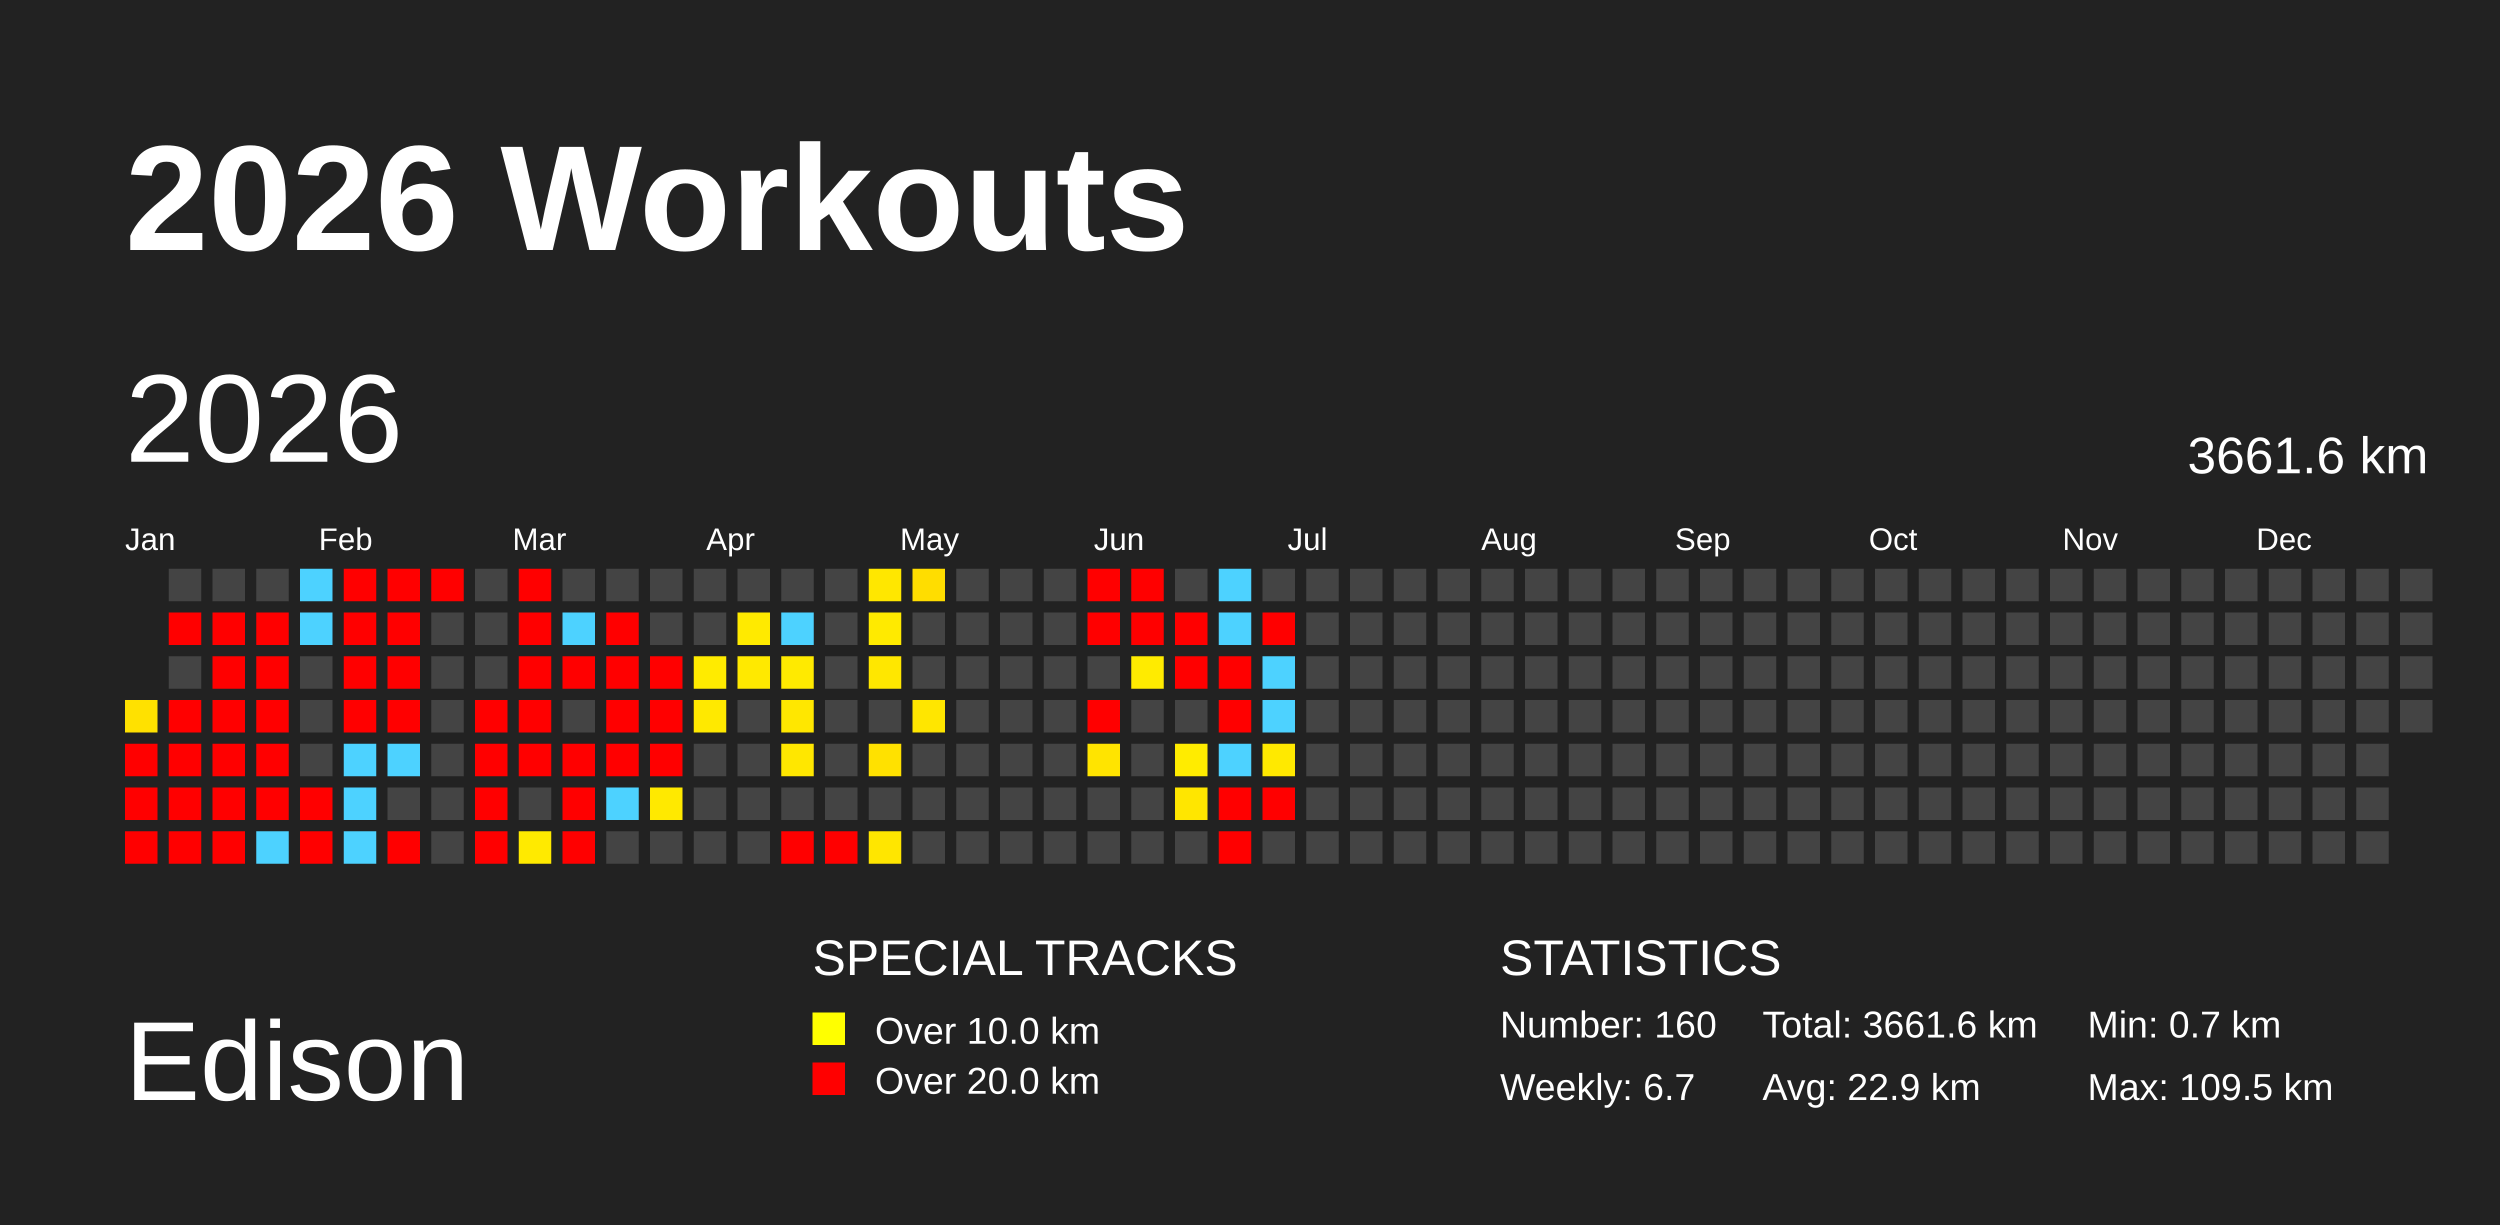
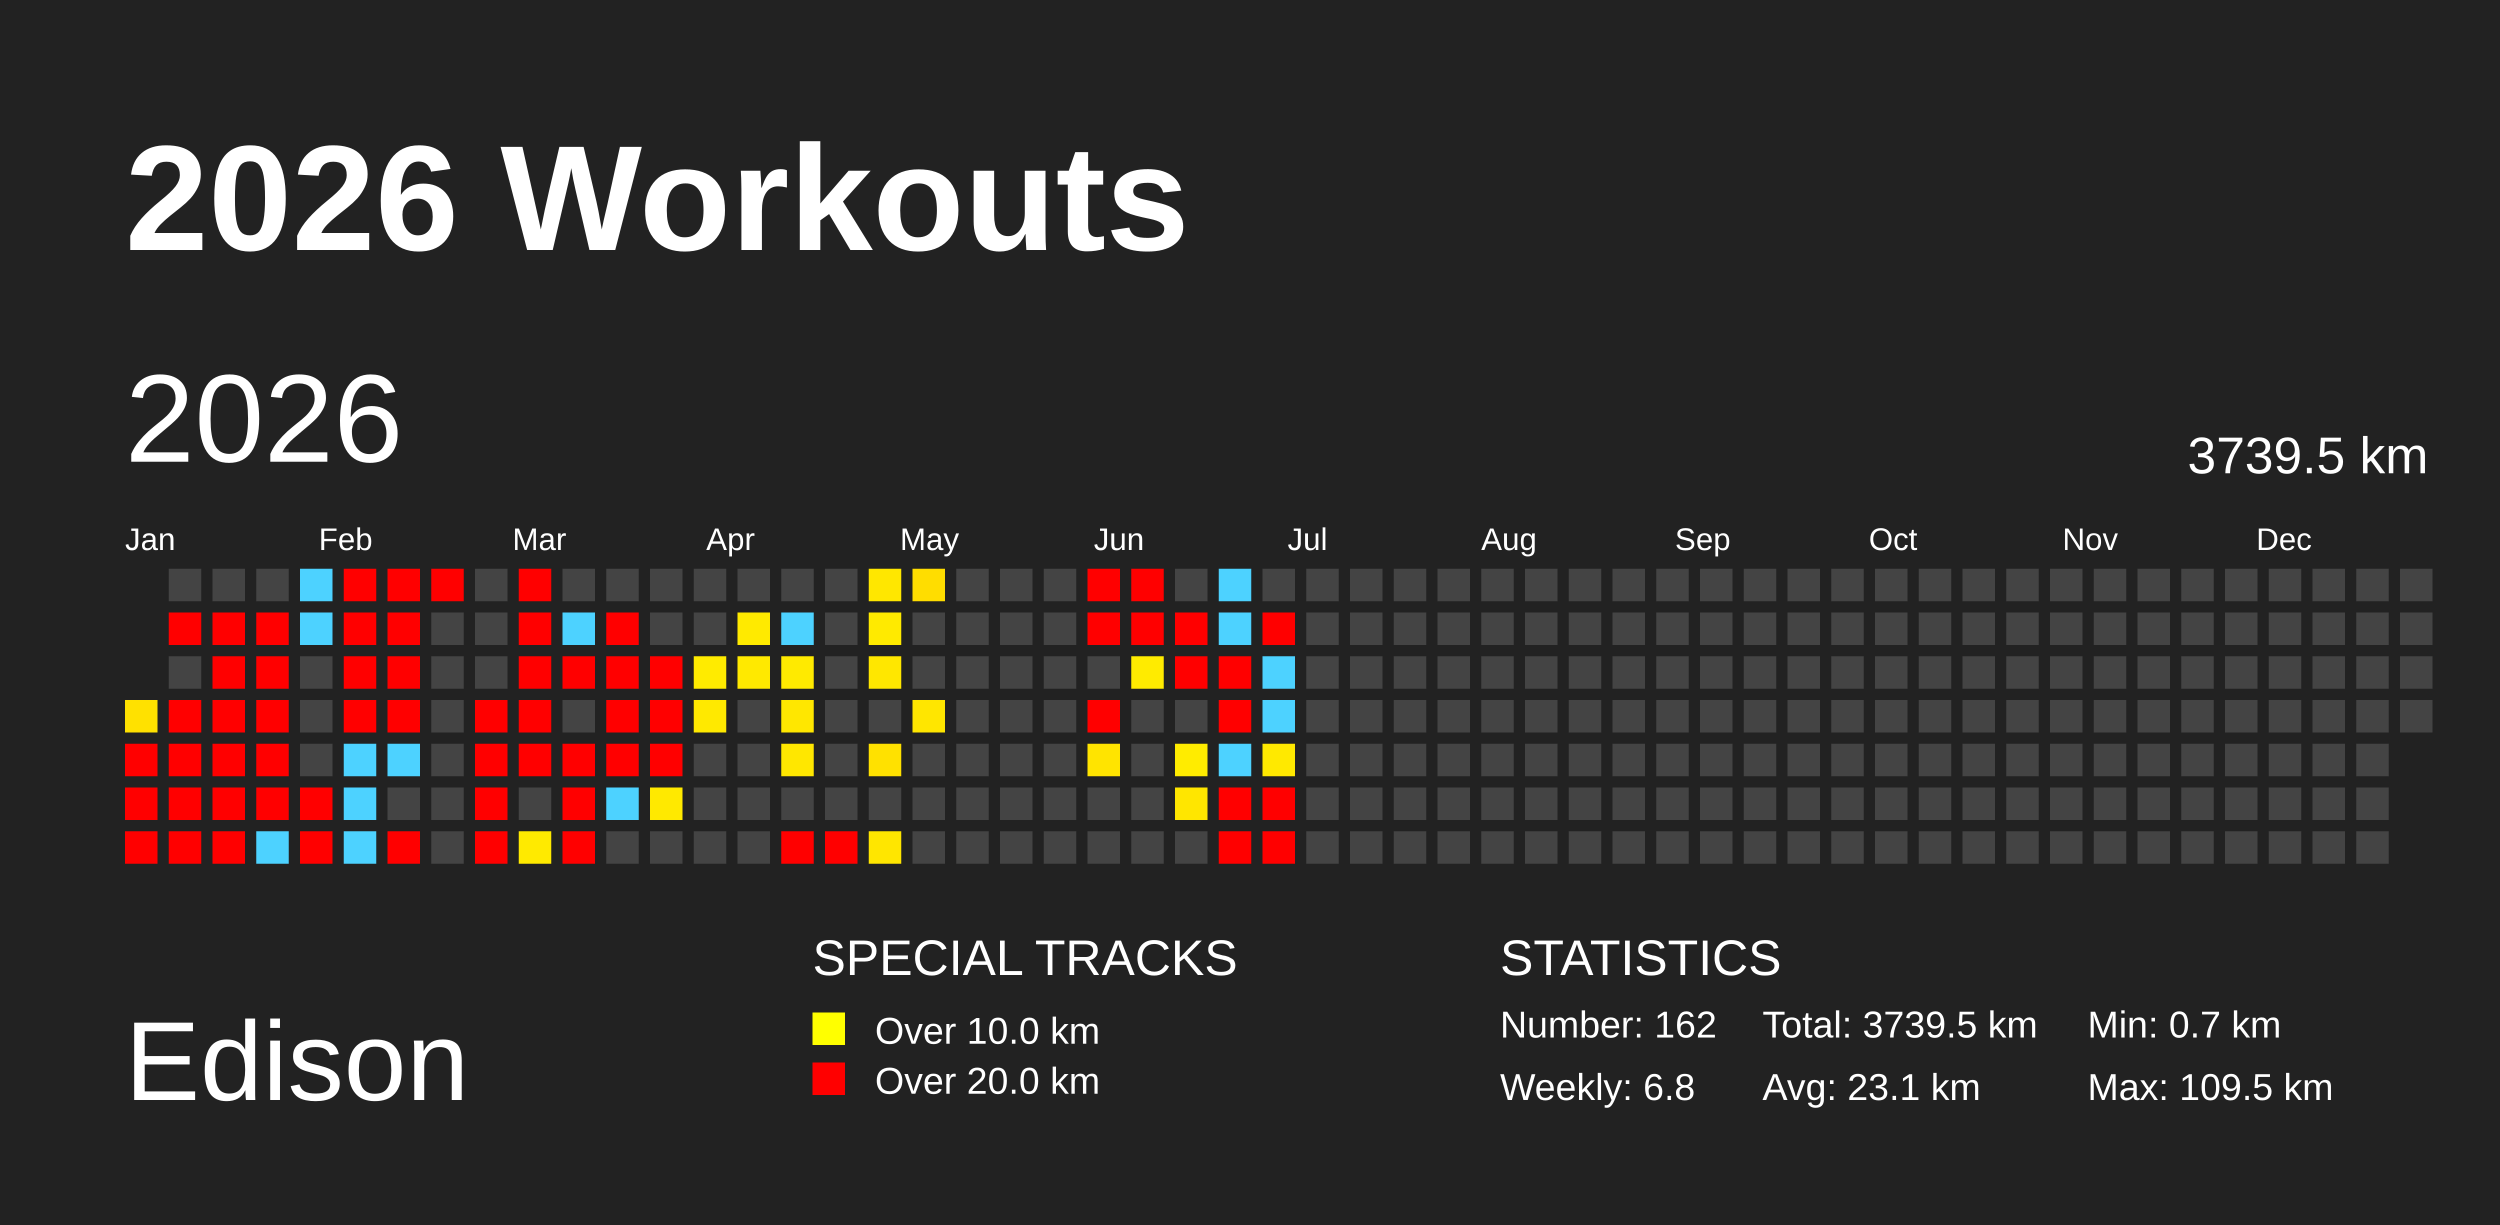
<svg xmlns="http://www.w3.org/2000/svg" baseProfile="full" height="98mm" version="1.1" viewBox="0,0,200,98" width="200mm">
  <defs />
  <rect fill="#222222" height="98" width="200" x="0" y="0" />
  <text fill="#FFFFFF" style="font-size:12px; font-family:Arial; font-weight:bold;" x="10" y="20">2026 Workouts</text>
  <text fill="#FFFFFF" style="font-size:9px; font-family:Arial" x="10" y="88">Edison</text>
  <text fill="#FFFFFF" style="font-size:4px; font-family:Arial" x="65" y="78">SPECIAL TRACKS</text>
  <rect fill="yellow" height="2.6" width="2.6" x="65" y="81" />
  <text fill="#FFFFFF" style="font-size:3px; font-family:Arial" x="70" y="83.5">Over 10.0 km</text>
  <rect fill="red" height="2.6" width="2.6" x="65" y="85" />
  <text fill="#FFFFFF" style="font-size:3px; font-family:Arial" x="70" y="87.5">Over 20.0 km</text>
  <text fill="#FFFFFF" style="font-size:4px; font-family:Arial" x="120" y="78">STATISTICS</text>
-   <text fill="#FFFFFF" style="font-size:3px; font-family:Arial" x="120" y="83">Number: 160</text>
-   <text fill="#FFFFFF" style="font-size:3px; font-family:Arial" x="120" y="88">Weekly: 6.7</text>
-   <text fill="#FFFFFF" style="font-size:3px; font-family:Arial" x="141" y="83">Total: 3661.6 km</text>
-   <text fill="#FFFFFF" style="font-size:3px; font-family:Arial" x="141" y="88">Avg: 22.9 km</text>
+   <text fill="#FFFFFF" style="font-size:3px; font-family:Arial" x="120" y="83">Number: 162</text>
+   <text fill="#FFFFFF" style="font-size:3px; font-family:Arial" x="120" y="88">Weekly: 6.8</text>
+   <text fill="#FFFFFF" style="font-size:3px; font-family:Arial" x="141" y="83">Total: 3739.5 km</text>
+   <text fill="#FFFFFF" style="font-size:3px; font-family:Arial" x="141" y="88">Avg: 23.1 km</text>
  <text fill="#FFFFFF" style="font-size:3px; font-family:Arial" x="167" y="83">Min: 0.7 km</text>
  <text fill="#FFFFFF" style="font-size:3px; font-family:Arial" x="167" y="88">Max: 109.5 km</text>
  <text dominant-baseline="hanging" fill="#FFFFFF" style="font-size:10.0px; font-family:Arial;" x="10" y="30">2026</text>
-   <text dominant-baseline="hanging" fill="#FFFFFF" style="font-size:4.125px; font-family:Arial;" x="175" y="35">3661.6 km</text>
+   <text dominant-baseline="hanging" fill="#FFFFFF" style="font-size:4.125px; font-family:Arial;" x="175" y="35">3739.5 km</text>
  <text fill="#FFFFFF" style="font-size:2.5px; font-family:Arial" x="10.0" y="44">Jan</text>
  <text fill="#FFFFFF" style="font-size:2.5px; font-family:Arial" x="25.5" y="44">Feb</text>
  <text fill="#FFFFFF" style="font-size:2.5px; font-family:Arial" x="41.0" y="44">Mar</text>
  <text fill="#FFFFFF" style="font-size:2.5px; font-family:Arial" x="56.5" y="44">Apr</text>
  <text fill="#FFFFFF" style="font-size:2.5px; font-family:Arial" x="72.0" y="44">May</text>
  <text fill="#FFFFFF" style="font-size:2.5px; font-family:Arial" x="87.5" y="44">Jun</text>
  <text fill="#FFFFFF" style="font-size:2.5px; font-family:Arial" x="103.0" y="44">Jul</text>
  <text fill="#FFFFFF" style="font-size:2.5px; font-family:Arial" x="118.5" y="44">Aug</text>
  <text fill="#FFFFFF" style="font-size:2.5px; font-family:Arial" x="134.0" y="44">Sep</text>
  <text fill="#FFFFFF" style="font-size:2.5px; font-family:Arial" x="149.5" y="44">Oct</text>
  <text fill="#FFFFFF" style="font-size:2.5px; font-family:Arial" x="165.0" y="44">Nov</text>
  <text fill="#FFFFFF" style="font-size:2.5px; font-family:Arial" x="180.5" y="44">Dec</text>
  <rect fill="#ffe100" height="2.6" width="2.6" x="10.0" y="56.0" />
  <rect fill="red" height="2.6" width="2.6" x="10.0" y="59.5" />
  <rect fill="red" height="2.6" width="2.6" x="10.0" y="63.0" />
  <rect fill="red" height="2.6" width="2.6" x="10.0" y="66.5" />
  <rect fill="#444444" height="2.6" width="2.6" x="13.5" y="45.5" />
  <rect fill="red" height="2.6" width="2.6" x="13.5" y="49.0" />
  <rect fill="#444444" height="2.6" width="2.6" x="13.5" y="52.5" />
  <rect fill="red" height="2.6" width="2.6" x="13.5" y="56.0" />
  <rect fill="red" height="2.6" width="2.6" x="13.5" y="59.5" />
  <rect fill="red" height="2.6" width="2.6" x="13.5" y="63.0" />
  <rect fill="red" height="2.6" width="2.6" x="13.5" y="66.5" />
  <rect fill="#444444" height="2.6" width="2.6" x="17.0" y="45.5" />
  <rect fill="red" height="2.6" width="2.6" x="17.0" y="49.0" />
  <rect fill="red" height="2.6" width="2.6" x="17.0" y="52.5" />
  <rect fill="red" height="2.6" width="2.6" x="17.0" y="56.0" />
  <rect fill="red" height="2.6" width="2.6" x="17.0" y="59.5" />
  <rect fill="red" height="2.6" width="2.6" x="17.0" y="63.0" />
  <rect fill="red" height="2.6" width="2.6" x="17.0" y="66.5" />
  <rect fill="#444444" height="2.6" width="2.6" x="20.5" y="45.5" />
  <rect fill="red" height="2.6" width="2.6" x="20.5" y="49.0" />
  <rect fill="red" height="2.6" width="2.6" x="20.5" y="52.5" />
  <rect fill="red" height="2.6" width="2.6" x="20.5" y="56.0" />
  <rect fill="red" height="2.6" width="2.6" x="20.5" y="59.5" />
  <rect fill="red" height="2.6" width="2.6" x="20.5" y="63.0" />
  <rect fill="#4dd2ff" height="2.6" width="2.6" x="20.5" y="66.5" />
  <rect fill="#4dd2ff" height="2.6" width="2.6" x="24.0" y="45.5" />
  <rect fill="#4dd2ff" height="2.6" width="2.6" x="24.0" y="49.0" />
  <rect fill="#444444" height="2.6" width="2.6" x="24.0" y="52.5" />
  <rect fill="#444444" height="2.6" width="2.6" x="24.0" y="56.0" />
  <rect fill="#444444" height="2.6" width="2.6" x="24.0" y="59.5" />
  <rect fill="red" height="2.6" width="2.6" x="24.0" y="63.0" />
  <rect fill="red" height="2.6" width="2.6" x="24.0" y="66.5" />
  <rect fill="red" height="2.6" width="2.6" x="27.5" y="45.5" />
  <rect fill="red" height="2.6" width="2.6" x="27.5" y="49.0" />
  <rect fill="red" height="2.6" width="2.6" x="27.5" y="52.5" />
  <rect fill="red" height="2.6" width="2.6" x="27.5" y="56.0" />
  <rect fill="#4dd2ff" height="2.6" width="2.6" x="27.5" y="59.5" />
  <rect fill="#4dd2ff" height="2.6" width="2.6" x="27.5" y="63.0" />
  <rect fill="#4dd2ff" height="2.6" width="2.6" x="27.5" y="66.5" />
  <rect fill="red" height="2.6" width="2.6" x="31.0" y="45.5" />
  <rect fill="red" height="2.6" width="2.6" x="31.0" y="49.0" />
  <rect fill="red" height="2.6" width="2.6" x="31.0" y="52.5" />
  <rect fill="red" height="2.6" width="2.6" x="31.0" y="56.0" />
  <rect fill="#4dd2ff" height="2.6" width="2.6" x="31.0" y="59.5" />
  <rect fill="#444444" height="2.6" width="2.6" x="31.0" y="63.0" />
  <rect fill="red" height="2.6" width="2.6" x="31.0" y="66.5" />
  <rect fill="red" height="2.6" width="2.6" x="34.5" y="45.5" />
  <rect fill="#444444" height="2.6" width="2.6" x="34.5" y="49.0" />
  <rect fill="#444444" height="2.6" width="2.6" x="34.5" y="52.5" />
  <rect fill="#444444" height="2.6" width="2.6" x="34.5" y="56.0" />
  <rect fill="#444444" height="2.6" width="2.6" x="34.5" y="59.5" />
  <rect fill="#444444" height="2.6" width="2.6" x="34.5" y="63.0" />
  <rect fill="#444444" height="2.6" width="2.6" x="34.5" y="66.5" />
  <rect fill="#444444" height="2.6" width="2.6" x="38.0" y="45.5" />
  <rect fill="#444444" height="2.6" width="2.6" x="38.0" y="49.0" />
  <rect fill="#444444" height="2.6" width="2.6" x="38.0" y="52.5" />
  <rect fill="red" height="2.6" width="2.6" x="38.0" y="56.0" />
  <rect fill="red" height="2.6" width="2.6" x="38.0" y="59.5" />
  <rect fill="red" height="2.6" width="2.6" x="38.0" y="63.0" />
  <rect fill="red" height="2.6" width="2.6" x="38.0" y="66.5" />
  <rect fill="red" height="2.6" width="2.6" x="41.5" y="45.5" />
  <rect fill="red" height="2.6" width="2.6" x="41.5" y="49.0" />
  <rect fill="red" height="2.6" width="2.6" x="41.5" y="52.5" />
  <rect fill="red" height="2.6" width="2.6" x="41.5" y="56.0" />
  <rect fill="red" height="2.6" width="2.6" x="41.5" y="59.5" />
  <rect fill="#444444" height="2.6" width="2.6" x="41.5" y="63.0" />
  <rect fill="#ffea00" height="2.6" width="2.6" x="41.5" y="66.5" />
  <rect fill="#444444" height="2.6" width="2.6" x="45.0" y="45.5" />
  <rect fill="#4dd2ff" height="2.6" width="2.6" x="45.0" y="49.0" />
  <rect fill="red" height="2.6" width="2.6" x="45.0" y="52.5" />
  <rect fill="#444444" height="2.6" width="2.6" x="45.0" y="56.0" />
  <rect fill="red" height="2.6" width="2.6" x="45.0" y="59.5" />
  <rect fill="red" height="2.6" width="2.6" x="45.0" y="63.0" />
  <rect fill="red" height="2.6" width="2.6" x="45.0" y="66.5" />
  <rect fill="#444444" height="2.6" width="2.6" x="48.5" y="45.5" />
  <rect fill="red" height="2.6" width="2.6" x="48.5" y="49.0" />
  <rect fill="red" height="2.6" width="2.6" x="48.5" y="52.5" />
  <rect fill="red" height="2.6" width="2.6" x="48.5" y="56.0" />
  <rect fill="red" height="2.6" width="2.6" x="48.5" y="59.5" />
  <rect fill="#4dd2ff" height="2.6" width="2.6" x="48.5" y="63.0" />
  <rect fill="#444444" height="2.6" width="2.6" x="48.5" y="66.5" />
  <rect fill="#444444" height="2.6" width="2.6" x="52.0" y="45.5" />
  <rect fill="#444444" height="2.6" width="2.6" x="52.0" y="49.0" />
  <rect fill="red" height="2.6" width="2.6" x="52.0" y="52.5" />
  <rect fill="red" height="2.6" width="2.6" x="52.0" y="56.0" />
  <rect fill="red" height="2.6" width="2.6" x="52.0" y="59.5" />
  <rect fill="#ffe900" height="2.6" width="2.6" x="52.0" y="63.0" />
  <rect fill="#444444" height="2.6" width="2.6" x="52.0" y="66.5" />
  <rect fill="#444444" height="2.6" width="2.6" x="55.5" y="45.5" />
  <rect fill="#444444" height="2.6" width="2.6" x="55.5" y="49.0" />
  <rect fill="#ffeb00" height="2.6" width="2.6" x="55.5" y="52.5" />
  <rect fill="#ffe900" height="2.6" width="2.6" x="55.5" y="56.0" />
  <rect fill="#444444" height="2.6" width="2.6" x="55.5" y="59.5" />
  <rect fill="#444444" height="2.6" width="2.6" x="55.5" y="63.0" />
  <rect fill="#444444" height="2.6" width="2.6" x="55.5" y="66.5" />
  <rect fill="#444444" height="2.6" width="2.6" x="59.0" y="45.5" />
  <rect fill="#ffea00" height="2.6" width="2.6" x="59.0" y="49.0" />
  <rect fill="#ffe900" height="2.6" width="2.6" x="59.0" y="52.5" />
  <rect fill="#444444" height="2.6" width="2.6" x="59.0" y="56.0" />
  <rect fill="#444444" height="2.6" width="2.6" x="59.0" y="59.5" />
  <rect fill="#444444" height="2.6" width="2.6" x="59.0" y="63.0" />
  <rect fill="#444444" height="2.6" width="2.6" x="59.0" y="66.5" />
  <rect fill="#444444" height="2.6" width="2.6" x="62.5" y="45.5" />
  <rect fill="#4dd2ff" height="2.6" width="2.6" x="62.5" y="49.0" />
  <rect fill="#ffea00" height="2.6" width="2.6" x="62.5" y="52.5" />
  <rect fill="#ffe700" height="2.6" width="2.6" x="62.5" y="56.0" />
  <rect fill="#ffe700" height="2.6" width="2.6" x="62.5" y="59.5" />
  <rect fill="#444444" height="2.6" width="2.6" x="62.5" y="63.0" />
  <rect fill="red" height="2.6" width="2.6" x="62.5" y="66.5" />
  <rect fill="#444444" height="2.6" width="2.6" x="66.0" y="45.5" />
  <rect fill="#444444" height="2.6" width="2.6" x="66.0" y="49.0" />
  <rect fill="#444444" height="2.6" width="2.6" x="66.0" y="52.5" />
  <rect fill="#444444" height="2.6" width="2.6" x="66.0" y="56.0" />
  <rect fill="#444444" height="2.6" width="2.6" x="66.0" y="59.5" />
  <rect fill="#444444" height="2.6" width="2.6" x="66.0" y="63.0" />
  <rect fill="red" height="2.6" width="2.6" x="66.0" y="66.5" />
  <rect fill="#ffe700" height="2.6" width="2.6" x="69.5" y="45.5" />
  <rect fill="#ffea00" height="2.6" width="2.6" x="69.5" y="49.0" />
  <rect fill="#ffe700" height="2.6" width="2.6" x="69.5" y="52.5" />
  <rect fill="#444444" height="2.6" width="2.6" x="69.5" y="56.0" />
  <rect fill="#ffe100" height="2.6" width="2.6" x="69.5" y="59.5" />
  <rect fill="#444444" height="2.6" width="2.6" x="69.5" y="63.0" />
  <rect fill="#ffe600" height="2.6" width="2.6" x="69.5" y="66.5" />
  <rect fill="#ffdd00" height="2.6" width="2.6" x="73.0" y="45.5" />
  <rect fill="#444444" height="2.6" width="2.6" x="73.0" y="49.0" />
  <rect fill="#444444" height="2.6" width="2.6" x="73.0" y="52.5" />
  <rect fill="#ffe600" height="2.6" width="2.6" x="73.0" y="56.0" />
  <rect fill="#444444" height="2.6" width="2.6" x="73.0" y="59.5" />
  <rect fill="#444444" height="2.6" width="2.6" x="73.0" y="63.0" />
  <rect fill="#444444" height="2.6" width="2.6" x="73.0" y="66.5" />
  <rect fill="#444444" height="2.6" width="2.6" x="76.5" y="45.5" />
  <rect fill="#444444" height="2.6" width="2.6" x="76.5" y="49.0" />
  <rect fill="#444444" height="2.6" width="2.6" x="76.5" y="52.5" />
  <rect fill="#444444" height="2.6" width="2.6" x="76.5" y="56.0" />
  <rect fill="#444444" height="2.6" width="2.6" x="76.5" y="59.5" />
  <rect fill="#444444" height="2.6" width="2.6" x="76.5" y="63.0" />
  <rect fill="#444444" height="2.6" width="2.6" x="76.5" y="66.5" />
  <rect fill="#444444" height="2.6" width="2.6" x="80.0" y="45.5" />
  <rect fill="#444444" height="2.6" width="2.6" x="80.0" y="49.0" />
  <rect fill="#444444" height="2.6" width="2.6" x="80.0" y="52.5" />
  <rect fill="#444444" height="2.6" width="2.6" x="80.0" y="56.0" />
  <rect fill="#444444" height="2.6" width="2.6" x="80.0" y="59.5" />
  <rect fill="#444444" height="2.6" width="2.6" x="80.0" y="63.0" />
  <rect fill="#444444" height="2.6" width="2.6" x="80.0" y="66.5" />
  <rect fill="#444444" height="2.6" width="2.6" x="83.5" y="45.5" />
  <rect fill="#444444" height="2.6" width="2.6" x="83.5" y="49.0" />
  <rect fill="#444444" height="2.6" width="2.6" x="83.5" y="52.5" />
  <rect fill="#444444" height="2.6" width="2.6" x="83.5" y="56.0" />
  <rect fill="#444444" height="2.6" width="2.6" x="83.5" y="59.5" />
  <rect fill="#444444" height="2.6" width="2.6" x="83.5" y="63.0" />
  <rect fill="#444444" height="2.6" width="2.6" x="83.5" y="66.5" />
  <rect fill="red" height="2.6" width="2.6" x="87.0" y="45.5" />
  <rect fill="red" height="2.6" width="2.6" x="87.0" y="49.0" />
  <rect fill="#444444" height="2.6" width="2.6" x="87.0" y="52.5" />
  <rect fill="red" height="2.6" width="2.6" x="87.0" y="56.0" />
  <rect fill="#ffe400" height="2.6" width="2.6" x="87.0" y="59.5" />
  <rect fill="#444444" height="2.6" width="2.6" x="87.0" y="63.0" />
  <rect fill="#444444" height="2.6" width="2.6" x="87.0" y="66.5" />
  <rect fill="red" height="2.6" width="2.6" x="90.5" y="45.5" />
  <rect fill="red" height="2.6" width="2.6" x="90.5" y="49.0" />
  <rect fill="#ffeb00" height="2.6" width="2.6" x="90.5" y="52.5" />
  <rect fill="#444444" height="2.6" width="2.6" x="90.5" y="56.0" />
  <rect fill="#444444" height="2.6" width="2.6" x="90.5" y="59.5" />
  <rect fill="#444444" height="2.6" width="2.6" x="90.5" y="63.0" />
  <rect fill="#444444" height="2.6" width="2.6" x="90.5" y="66.5" />
  <rect fill="#444444" height="2.6" width="2.6" x="94.0" y="45.5" />
  <rect fill="red" height="2.6" width="2.6" x="94.0" y="49.0" />
  <rect fill="red" height="2.6" width="2.6" x="94.0" y="52.5" />
  <rect fill="#444444" height="2.6" width="2.6" x="94.0" y="56.0" />
  <rect fill="#ffec00" height="2.6" width="2.6" x="94.0" y="59.5" />
  <rect fill="#ffe600" height="2.6" width="2.6" x="94.0" y="63.0" />
  <rect fill="#444444" height="2.6" width="2.6" x="94.0" y="66.5" />
  <rect fill="#4dd2ff" height="2.6" width="2.6" x="97.5" y="45.5" />
  <rect fill="#4dd2ff" height="2.6" width="2.6" x="97.5" y="49.0" />
  <rect fill="red" height="2.6" width="2.6" x="97.5" y="52.5" />
  <rect fill="red" height="2.6" width="2.6" x="97.5" y="56.0" />
  <rect fill="#4dd2ff" height="2.6" width="2.6" x="97.5" y="59.5" />
  <rect fill="red" height="2.6" width="2.6" x="97.5" y="63.0" />
  <rect fill="red" height="2.6" width="2.6" x="97.5" y="66.5" />
  <rect fill="#444444" height="2.6" width="2.6" x="101.0" y="45.5" />
  <rect fill="red" height="2.6" width="2.6" x="101.0" y="49.0" />
  <rect fill="#4dd2ff" height="2.6" width="2.6" x="101.0" y="52.5" />
  <rect fill="#4dd2ff" height="2.6" width="2.6" x="101.0" y="56.0" />
  <rect fill="#ffe900" height="2.6" width="2.6" x="101.0" y="59.5" />
  <rect fill="red" height="2.6" width="2.6" x="101.0" y="63.0" />
-   <rect fill="#444444" height="2.6" width="2.6" x="101.0" y="66.5" />
+   <rect fill="red" height="2.6" width="2.6" x="101.0" y="66.5" />
  <rect fill="#444444" height="2.6" width="2.6" x="104.5" y="45.5" />
  <rect fill="#444444" height="2.6" width="2.6" x="104.5" y="49.0" />
  <rect fill="#444444" height="2.6" width="2.6" x="104.5" y="52.5" />
  <rect fill="#444444" height="2.6" width="2.6" x="104.5" y="56.0" />
  <rect fill="#444444" height="2.6" width="2.6" x="104.5" y="59.5" />
  <rect fill="#444444" height="2.6" width="2.6" x="104.5" y="63.0" />
  <rect fill="#444444" height="2.6" width="2.6" x="104.5" y="66.5" />
  <rect fill="#444444" height="2.6" width="2.6" x="108.0" y="45.5" />
  <rect fill="#444444" height="2.6" width="2.6" x="108.0" y="49.0" />
  <rect fill="#444444" height="2.6" width="2.6" x="108.0" y="52.5" />
  <rect fill="#444444" height="2.6" width="2.6" x="108.0" y="56.0" />
  <rect fill="#444444" height="2.6" width="2.6" x="108.0" y="59.5" />
  <rect fill="#444444" height="2.6" width="2.6" x="108.0" y="63.0" />
  <rect fill="#444444" height="2.6" width="2.6" x="108.0" y="66.5" />
  <rect fill="#444444" height="2.6" width="2.6" x="111.5" y="45.5" />
  <rect fill="#444444" height="2.6" width="2.6" x="111.5" y="49.0" />
  <rect fill="#444444" height="2.6" width="2.6" x="111.5" y="52.5" />
  <rect fill="#444444" height="2.6" width="2.6" x="111.5" y="56.0" />
  <rect fill="#444444" height="2.6" width="2.6" x="111.5" y="59.5" />
  <rect fill="#444444" height="2.6" width="2.6" x="111.5" y="63.0" />
  <rect fill="#444444" height="2.6" width="2.6" x="111.5" y="66.5" />
  <rect fill="#444444" height="2.6" width="2.6" x="115.0" y="45.5" />
  <rect fill="#444444" height="2.6" width="2.6" x="115.0" y="49.0" />
  <rect fill="#444444" height="2.6" width="2.6" x="115.0" y="52.5" />
  <rect fill="#444444" height="2.6" width="2.6" x="115.0" y="56.0" />
  <rect fill="#444444" height="2.6" width="2.6" x="115.0" y="59.5" />
  <rect fill="#444444" height="2.6" width="2.6" x="115.0" y="63.0" />
  <rect fill="#444444" height="2.6" width="2.6" x="115.0" y="66.5" />
  <rect fill="#444444" height="2.6" width="2.6" x="118.5" y="45.5" />
  <rect fill="#444444" height="2.6" width="2.6" x="118.5" y="49.0" />
  <rect fill="#444444" height="2.6" width="2.6" x="118.5" y="52.5" />
  <rect fill="#444444" height="2.6" width="2.6" x="118.5" y="56.0" />
  <rect fill="#444444" height="2.6" width="2.6" x="118.5" y="59.5" />
  <rect fill="#444444" height="2.6" width="2.6" x="118.5" y="63.0" />
  <rect fill="#444444" height="2.6" width="2.6" x="118.5" y="66.5" />
  <rect fill="#444444" height="2.6" width="2.6" x="122.0" y="45.5" />
  <rect fill="#444444" height="2.6" width="2.6" x="122.0" y="49.0" />
  <rect fill="#444444" height="2.6" width="2.6" x="122.0" y="52.5" />
  <rect fill="#444444" height="2.6" width="2.6" x="122.0" y="56.0" />
  <rect fill="#444444" height="2.6" width="2.6" x="122.0" y="59.5" />
  <rect fill="#444444" height="2.6" width="2.6" x="122.0" y="63.0" />
  <rect fill="#444444" height="2.6" width="2.6" x="122.0" y="66.5" />
  <rect fill="#444444" height="2.6" width="2.6" x="125.5" y="45.5" />
  <rect fill="#444444" height="2.6" width="2.6" x="125.5" y="49.0" />
  <rect fill="#444444" height="2.6" width="2.6" x="125.5" y="52.5" />
  <rect fill="#444444" height="2.6" width="2.6" x="125.5" y="56.0" />
  <rect fill="#444444" height="2.6" width="2.6" x="125.5" y="59.5" />
  <rect fill="#444444" height="2.6" width="2.6" x="125.5" y="63.0" />
  <rect fill="#444444" height="2.6" width="2.6" x="125.5" y="66.5" />
  <rect fill="#444444" height="2.6" width="2.6" x="129.0" y="45.5" />
  <rect fill="#444444" height="2.6" width="2.6" x="129.0" y="49.0" />
  <rect fill="#444444" height="2.6" width="2.6" x="129.0" y="52.5" />
  <rect fill="#444444" height="2.6" width="2.6" x="129.0" y="56.0" />
  <rect fill="#444444" height="2.6" width="2.6" x="129.0" y="59.5" />
  <rect fill="#444444" height="2.6" width="2.6" x="129.0" y="63.0" />
  <rect fill="#444444" height="2.6" width="2.6" x="129.0" y="66.5" />
  <rect fill="#444444" height="2.6" width="2.6" x="132.5" y="45.5" />
  <rect fill="#444444" height="2.6" width="2.6" x="132.5" y="49.0" />
  <rect fill="#444444" height="2.6" width="2.6" x="132.5" y="52.5" />
  <rect fill="#444444" height="2.6" width="2.6" x="132.5" y="56.0" />
  <rect fill="#444444" height="2.6" width="2.6" x="132.5" y="59.5" />
  <rect fill="#444444" height="2.6" width="2.6" x="132.5" y="63.0" />
  <rect fill="#444444" height="2.6" width="2.6" x="132.5" y="66.5" />
  <rect fill="#444444" height="2.6" width="2.6" x="136.0" y="45.5" />
  <rect fill="#444444" height="2.6" width="2.6" x="136.0" y="49.0" />
  <rect fill="#444444" height="2.6" width="2.6" x="136.0" y="52.5" />
  <rect fill="#444444" height="2.6" width="2.6" x="136.0" y="56.0" />
  <rect fill="#444444" height="2.6" width="2.6" x="136.0" y="59.5" />
  <rect fill="#444444" height="2.6" width="2.6" x="136.0" y="63.0" />
  <rect fill="#444444" height="2.6" width="2.6" x="136.0" y="66.5" />
  <rect fill="#444444" height="2.6" width="2.6" x="139.5" y="45.5" />
  <rect fill="#444444" height="2.6" width="2.6" x="139.5" y="49.0" />
  <rect fill="#444444" height="2.6" width="2.6" x="139.5" y="52.5" />
  <rect fill="#444444" height="2.6" width="2.6" x="139.5" y="56.0" />
  <rect fill="#444444" height="2.6" width="2.6" x="139.5" y="59.5" />
  <rect fill="#444444" height="2.6" width="2.6" x="139.5" y="63.0" />
  <rect fill="#444444" height="2.6" width="2.6" x="139.5" y="66.5" />
  <rect fill="#444444" height="2.6" width="2.6" x="143.0" y="45.5" />
  <rect fill="#444444" height="2.6" width="2.6" x="143.0" y="49.0" />
  <rect fill="#444444" height="2.6" width="2.6" x="143.0" y="52.5" />
  <rect fill="#444444" height="2.6" width="2.6" x="143.0" y="56.0" />
  <rect fill="#444444" height="2.6" width="2.6" x="143.0" y="59.5" />
  <rect fill="#444444" height="2.6" width="2.6" x="143.0" y="63.0" />
  <rect fill="#444444" height="2.6" width="2.6" x="143.0" y="66.5" />
  <rect fill="#444444" height="2.6" width="2.6" x="146.5" y="45.5" />
  <rect fill="#444444" height="2.6" width="2.6" x="146.5" y="49.0" />
  <rect fill="#444444" height="2.6" width="2.6" x="146.5" y="52.5" />
  <rect fill="#444444" height="2.6" width="2.6" x="146.5" y="56.0" />
  <rect fill="#444444" height="2.6" width="2.6" x="146.5" y="59.5" />
  <rect fill="#444444" height="2.6" width="2.6" x="146.5" y="63.0" />
  <rect fill="#444444" height="2.6" width="2.6" x="146.5" y="66.5" />
  <rect fill="#444444" height="2.6" width="2.6" x="150.0" y="45.5" />
  <rect fill="#444444" height="2.6" width="2.6" x="150.0" y="49.0" />
  <rect fill="#444444" height="2.6" width="2.6" x="150.0" y="52.5" />
  <rect fill="#444444" height="2.6" width="2.6" x="150.0" y="56.0" />
  <rect fill="#444444" height="2.6" width="2.6" x="150.0" y="59.5" />
  <rect fill="#444444" height="2.6" width="2.6" x="150.0" y="63.0" />
  <rect fill="#444444" height="2.6" width="2.6" x="150.0" y="66.5" />
  <rect fill="#444444" height="2.6" width="2.6" x="153.5" y="45.5" />
  <rect fill="#444444" height="2.6" width="2.6" x="153.5" y="49.0" />
  <rect fill="#444444" height="2.6" width="2.6" x="153.5" y="52.5" />
  <rect fill="#444444" height="2.6" width="2.6" x="153.5" y="56.0" />
  <rect fill="#444444" height="2.6" width="2.6" x="153.5" y="59.5" />
  <rect fill="#444444" height="2.6" width="2.6" x="153.5" y="63.0" />
  <rect fill="#444444" height="2.6" width="2.6" x="153.5" y="66.5" />
  <rect fill="#444444" height="2.6" width="2.6" x="157.0" y="45.5" />
  <rect fill="#444444" height="2.6" width="2.6" x="157.0" y="49.0" />
  <rect fill="#444444" height="2.6" width="2.6" x="157.0" y="52.5" />
  <rect fill="#444444" height="2.6" width="2.6" x="157.0" y="56.0" />
  <rect fill="#444444" height="2.6" width="2.6" x="157.0" y="59.5" />
  <rect fill="#444444" height="2.6" width="2.6" x="157.0" y="63.0" />
  <rect fill="#444444" height="2.6" width="2.6" x="157.0" y="66.5" />
  <rect fill="#444444" height="2.6" width="2.6" x="160.5" y="45.5" />
  <rect fill="#444444" height="2.6" width="2.6" x="160.5" y="49.0" />
  <rect fill="#444444" height="2.6" width="2.6" x="160.5" y="52.5" />
  <rect fill="#444444" height="2.6" width="2.6" x="160.5" y="56.0" />
  <rect fill="#444444" height="2.6" width="2.6" x="160.5" y="59.5" />
  <rect fill="#444444" height="2.6" width="2.6" x="160.5" y="63.0" />
  <rect fill="#444444" height="2.6" width="2.6" x="160.5" y="66.5" />
  <rect fill="#444444" height="2.6" width="2.6" x="164.0" y="45.5" />
  <rect fill="#444444" height="2.6" width="2.6" x="164.0" y="49.0" />
  <rect fill="#444444" height="2.6" width="2.6" x="164.0" y="52.5" />
  <rect fill="#444444" height="2.6" width="2.6" x="164.0" y="56.0" />
  <rect fill="#444444" height="2.6" width="2.6" x="164.0" y="59.5" />
  <rect fill="#444444" height="2.6" width="2.6" x="164.0" y="63.0" />
  <rect fill="#444444" height="2.6" width="2.6" x="164.0" y="66.5" />
  <rect fill="#444444" height="2.6" width="2.6" x="167.5" y="45.5" />
  <rect fill="#444444" height="2.6" width="2.6" x="167.5" y="49.0" />
  <rect fill="#444444" height="2.6" width="2.6" x="167.5" y="52.5" />
  <rect fill="#444444" height="2.6" width="2.6" x="167.5" y="56.0" />
  <rect fill="#444444" height="2.6" width="2.6" x="167.5" y="59.5" />
  <rect fill="#444444" height="2.6" width="2.6" x="167.5" y="63.0" />
  <rect fill="#444444" height="2.6" width="2.6" x="167.5" y="66.5" />
  <rect fill="#444444" height="2.6" width="2.6" x="171.0" y="45.5" />
  <rect fill="#444444" height="2.6" width="2.6" x="171.0" y="49.0" />
  <rect fill="#444444" height="2.6" width="2.6" x="171.0" y="52.5" />
  <rect fill="#444444" height="2.6" width="2.6" x="171.0" y="56.0" />
  <rect fill="#444444" height="2.6" width="2.6" x="171.0" y="59.5" />
  <rect fill="#444444" height="2.6" width="2.6" x="171.0" y="63.0" />
  <rect fill="#444444" height="2.6" width="2.6" x="171.0" y="66.5" />
  <rect fill="#444444" height="2.6" width="2.6" x="174.5" y="45.5" />
  <rect fill="#444444" height="2.6" width="2.6" x="174.5" y="49.0" />
  <rect fill="#444444" height="2.6" width="2.6" x="174.5" y="52.5" />
  <rect fill="#444444" height="2.6" width="2.6" x="174.5" y="56.0" />
  <rect fill="#444444" height="2.6" width="2.6" x="174.5" y="59.5" />
  <rect fill="#444444" height="2.6" width="2.6" x="174.5" y="63.0" />
  <rect fill="#444444" height="2.6" width="2.6" x="174.5" y="66.5" />
  <rect fill="#444444" height="2.6" width="2.6" x="178.0" y="45.5" />
  <rect fill="#444444" height="2.6" width="2.6" x="178.0" y="49.0" />
  <rect fill="#444444" height="2.6" width="2.6" x="178.0" y="52.5" />
  <rect fill="#444444" height="2.6" width="2.6" x="178.0" y="56.0" />
  <rect fill="#444444" height="2.6" width="2.6" x="178.0" y="59.5" />
  <rect fill="#444444" height="2.6" width="2.6" x="178.0" y="63.0" />
  <rect fill="#444444" height="2.6" width="2.6" x="178.0" y="66.5" />
  <rect fill="#444444" height="2.6" width="2.6" x="181.5" y="45.5" />
  <rect fill="#444444" height="2.6" width="2.6" x="181.5" y="49.0" />
  <rect fill="#444444" height="2.6" width="2.6" x="181.5" y="52.5" />
  <rect fill="#444444" height="2.6" width="2.6" x="181.5" y="56.0" />
  <rect fill="#444444" height="2.6" width="2.6" x="181.5" y="59.5" />
  <rect fill="#444444" height="2.6" width="2.6" x="181.5" y="63.0" />
  <rect fill="#444444" height="2.6" width="2.6" x="181.5" y="66.5" />
  <rect fill="#444444" height="2.6" width="2.6" x="185.0" y="45.5" />
  <rect fill="#444444" height="2.6" width="2.6" x="185.0" y="49.0" />
  <rect fill="#444444" height="2.6" width="2.6" x="185.0" y="52.5" />
  <rect fill="#444444" height="2.6" width="2.6" x="185.0" y="56.0" />
  <rect fill="#444444" height="2.6" width="2.6" x="185.0" y="59.5" />
  <rect fill="#444444" height="2.6" width="2.6" x="185.0" y="63.0" />
  <rect fill="#444444" height="2.6" width="2.6" x="185.0" y="66.5" />
  <rect fill="#444444" height="2.6" width="2.6" x="188.5" y="45.5" />
  <rect fill="#444444" height="2.6" width="2.6" x="188.5" y="49.0" />
  <rect fill="#444444" height="2.6" width="2.6" x="188.5" y="52.5" />
  <rect fill="#444444" height="2.6" width="2.6" x="188.5" y="56.0" />
  <rect fill="#444444" height="2.6" width="2.6" x="188.5" y="59.5" />
  <rect fill="#444444" height="2.6" width="2.6" x="188.5" y="63.0" />
  <rect fill="#444444" height="2.6" width="2.6" x="188.5" y="66.5" />
  <rect fill="#444444" height="2.6" width="2.6" x="192.0" y="45.5" />
  <rect fill="#444444" height="2.6" width="2.6" x="192.0" y="49.0" />
  <rect fill="#444444" height="2.6" width="2.6" x="192.0" y="52.5" />
  <rect fill="#444444" height="2.6" width="2.6" x="192.0" y="56.0" />
</svg>
